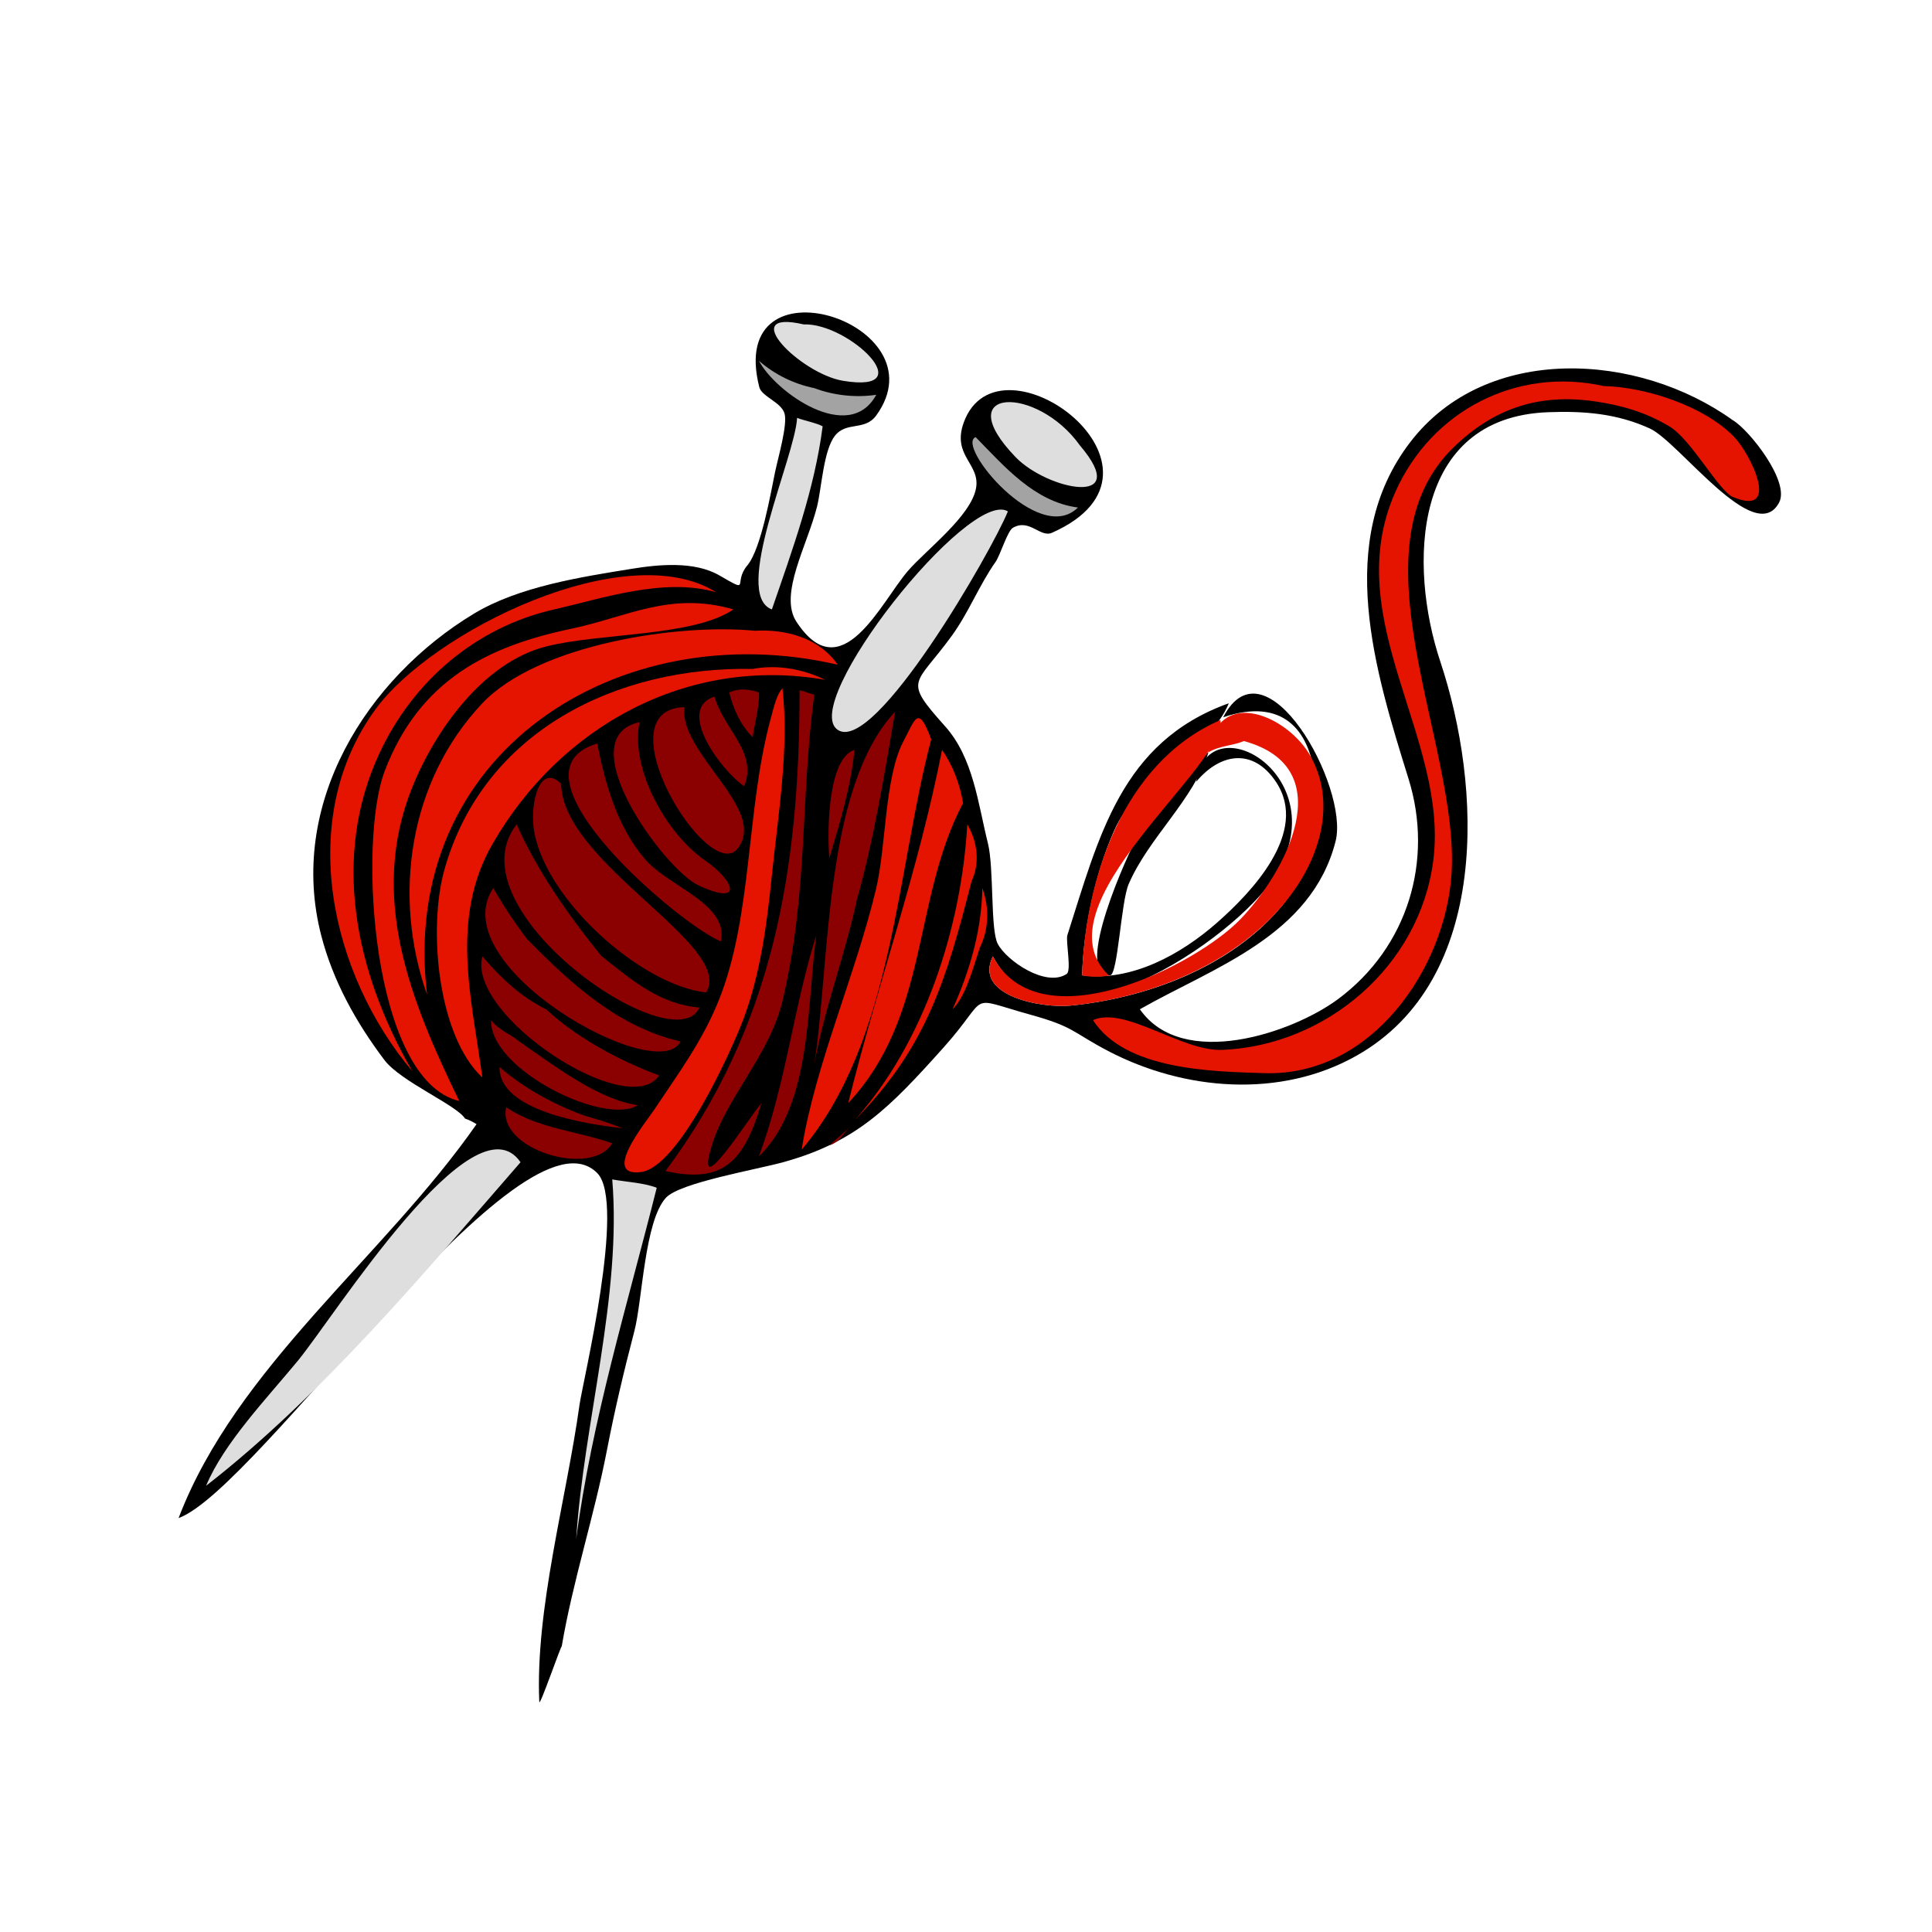
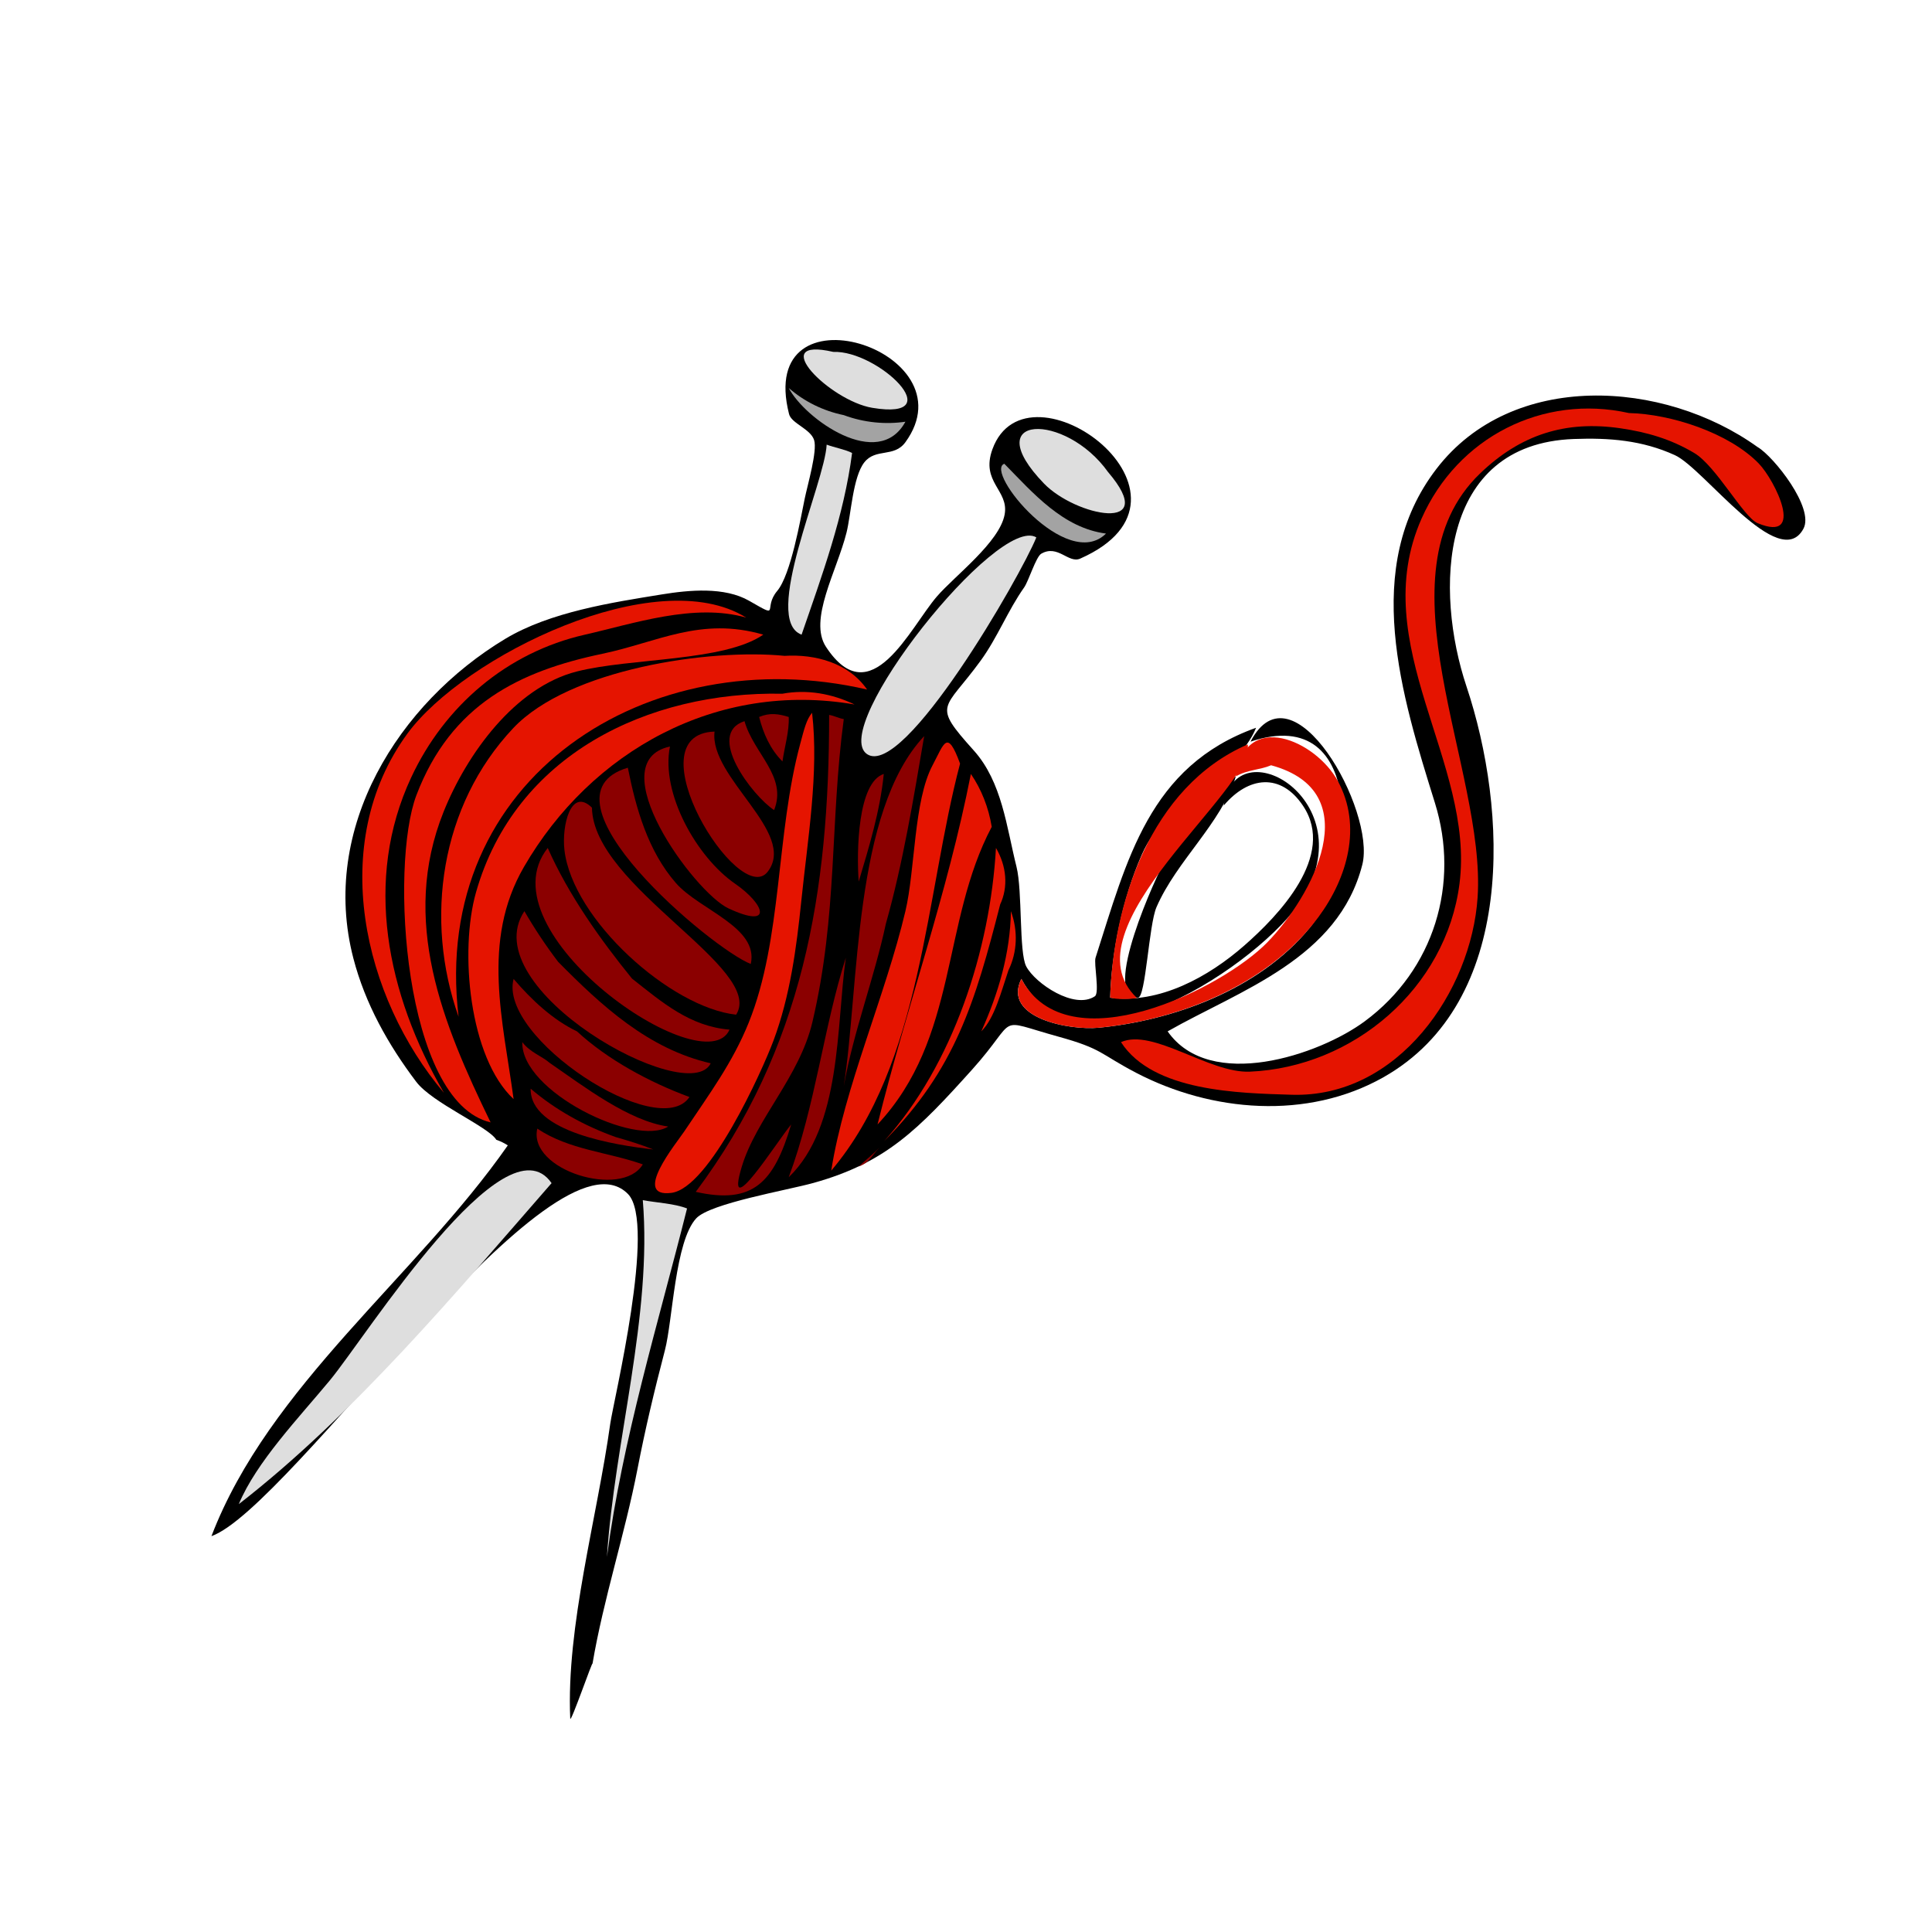
<svg xmlns="http://www.w3.org/2000/svg" id="Layer_1" xml:space="preserve" viewBox="0 0 328.125 328.125" version="1.0" width="350" height="350" enable-background="new">
  <defs id="defs5">
    <style type="text/css" id="style3">
			.c1 { fill: #e51400 }
            .c2 { fill: #8B0000 }
		</style>
    <filter style="color-interpolation-filters:sRGB" id="filter4538">
      <feBlend mode="screen" in2="BackgroundImage" id="feBlend4540" />
    </filter>
+     <filter style="color-interpolation-filters:sRGB" id="filter4594">
+       <feBlend mode="color-dodge" in2="BackgroundImage" id="feBlend4596" />
+     </filter>
  </defs>
-   <rect style="fill:#0ea8ff;fill-opacity:1;stroke-width:0.937;filter:url(#filter4538)" id="rect4532" width="328.987" height="335.922" x="0.585" y="-10.814" ry="142.834" transform="matrix(0.9955137,0,0,0.978534,0.1552105,10.4429)" />
-   <g id="g3" transform="translate(30.30602,53.0638)">
+   <rect style="fill:#0ea8ff;fill-opacity:1;stroke-width:0.937;filter:url(#filter4538)" id="rect4532" width="328.987" height="335.922" x="0.585" y="-10.814" ry="142.834" transform="matrix(0.990238,0,0,0.9708387,0.626205,11.36401)" />
+   <g id="g3" transform="matrix(0.9947005,0,0,0.9921359,35.88572,57.74744)">
    <path id="path5" d="m 264.02,18.327 c -16.047,-11.568 -41.9,-13.155 -54.826,3.716 -12.907,16.849 -5.959,38.873 -0.267,57.205 4.275,13.771 -0.098,28.556 -11.982,37.374 -7.806,5.792 -26.435,12.076 -33.657,1.725 12.419,-7.086 29.15,-12.417 33.24,-28.543 2.341,-9.231 -11.928,-34.896 -19.089,-21.051 20.227,-6.806 17.748,22.438 10.2,31.754 -8.853,10.921 -23.84,16.03 -36.096,17.215 -5.07,0.491 -16.534,-1.684 -13.231,-8.355 9.901,18.665 41.208,-3.021 47.87,-13.557 10.755,-17.011 -11.344,-29.709 -13.321,-16.115 4.182,-4.982 9.746,-5.688 13.559,0.06 5.668,8.546 -4.259,18.814 -10.05,23.905 -6.078,5.342 -14.476,10.037 -22.895,8.92 0.22,-7.524 1.989,-16.687 5.413,-24.5 4.376,-9.99 16.131,-13.423 19.502,-21.704 -18.282,6.555 -22.05,22.654 -27.411,39.366 -0.323,1.003 0.731,6.028 -0.12,6.6 -3.485,2.342 -10.189,-2.2 -11.715,-5.113 -1.262,-2.412 -0.621,-12.893 -1.664,-17.066 -1.697,-6.786 -2.463,-14.501 -7.284,-19.89 -7.245,-8.096 -5.098,-6.753 1.159,-15.372 2.878,-3.967 4.639,-8.586 7.432,-12.546 0.753,-1.067 2.024,-5.25 2.914,-5.769 2.836,-1.656 4.648,1.725 6.66,0.833 24.064,-10.671 -9.039,-35.101 -14.985,-18.732 -2.063,5.679 2.848,6.989 2.082,11.18 -0.871,4.76 -8.52,10.494 -11.566,14.034 -4.594,5.335 -11.276,20.31 -18.939,8.623 -3.029,-4.619 1.863,-12.984 3.508,-19.564 0.766,-3.067 1.081,-9.518 3.033,-12.011 1.949,-2.491 5.076,-0.777 7.016,-3.45 11.45,-15.771 -25.632,-27.573 -19.861,-4.816 0.408,1.61 3.693,2.532 4.281,4.46 0.569,1.871 -1.114,7.609 -1.605,9.99 -0.713,3.449 -2.36,13.028 -4.698,15.818 -2.546,3.039 0.758,4.887 -4.785,1.695 -4.224,-2.431 -10.254,-1.855 -14.898,-1.1 -8.457,1.375 -19.078,2.983 -26.758,7.611 -18.165,10.965 -31.719,32.342 -25.929,54.682 2.016,7.785 5.952,14.802 10.733,21.14 2.739,3.632 12.309,7.669 13.677,9.93 0.692,0.237 1.346,0.556 1.961,0.952 -15.663,22.49 -40.791,41.19 -50.603,66.9 13.454,-4.848 58.416,-71.549 71.12,-58.573 4.907,5.012 -2.486,35.448 -3.025,39.317 -2.236,16.079 -7.54,34.693 -6.834,50.475 0.043,0.996 3.981,-10.447 3.794,-9.336 1.884,-11.159 5.536,-22.225 7.702,-33.449 1.307,-6.771 2.855,-13.307 4.666,-20.247 1.34,-5.126 1.72,-18.673 5.353,-22.597 2.383,-2.571 15.483,-4.792 20.038,-6.064 12.374,-3.459 17.919,-9.207 27.028,-19.356 8.262,-9.207 3.612,-8.769 14.777,-5.679 7.568,2.095 7.058,2.938 13.26,6.185 12.89,6.742 29.238,8.124 42.221,0.772 22.835,-12.932 21.225,-45.787 14.183,-66.926 -5.413,-16.245 -4.89,-41.479 18.314,-42.339 6.051,-0.225 11.66,0.202 17.273,2.765 4.993,2.278 17.836,20.216 21.943,12.606 1.93,-3.541 -5.04,-12.326 -7.78,-13.969" />
    <path id="path7" d="m 162.87,89.089 c -1.325,2.101 -11.144,23.626 -4.639,23.489 1.318,-0.028 1.841,-12.457 3.152,-15.491 3.439,-7.958 11.052,-14.32 13.556,-22.388 -5.3,3.567 -8.62,9.377 -12.07,14.388" />
    <path id="path9" class="c1" d="m 180.95,72.795 c 16.755,4.573 6.919,22.532 -0.654,30.328 -7.623,7.846 -34.062,21.174 -41.982,6.243 -3.303,6.671 8.161,8.846 13.231,8.355 13.026,-1.26 28.633,-6.947 37.492,-18.939 4.958,-6.711 7.481,-15.569 3.33,-23.25 -3.789,-7.014 -15.858,-12.29 -17.425,-0.833 1.96,-1.157 4.13,-1.093 6.01,-1.903" style="fill:#e51400" />
    <path id="path11" class="c1" d="m 176.96,69.228 c -16.692,7.235 -23.024,27.466 -23.488,43.35 1.104,0.334 3.451,0.28 4.58,0.059 -12.63,-11.94 20.14,-35.657 18.91,-43.412" style="fill:#e51400" />
    <path id="path13" style="fill:#dedede" d="m 106.2,2.034 c 7.641,-0.294 20.196,11.83 6.66,9.573 -7.25,-1.209 -18.233,-12.246 -6.66,-9.573" />
    <path id="path15" style="fill:#a3a3a3" d="m 107.99,12.856 c 3.484,1.308 7.206,1.623 10.525,1.13 -4.614,8.5 -17.165,-0.479 -19.92,-5.769 2.67,2.329 5.89,3.918 9.39,4.639" />
    <path id="path17" class="c1" d="m 242.02,12.5 c 7.19,0.162 17.087,3.377 22.181,8.622 2.802,2.886 8.073,13.671 -0.179,10.228 -2.409,-1.004 -7.086,-9.786 -10.822,-12.011 -4.034,-2.404 -8.098,-3.567 -12.547,-4.223 -9.43,-1.389 -17.109,1.062 -24.023,7.731 -17.985,17.344 1.026,50.667 -0.416,72.546 -1.061,16.067 -13.586,34.375 -31.754,33.805 -9.011,-0.28 -23.675,-0.521 -29.138,-9.009 5.496,-2.424 15.038,5.354 22.002,5.056 17.687,-0.758 33.51,-14.28 35.796,-32.171 2.659,-20.784 -16.012,-40.899 -6.48,-62.497 6.15,-13.949 20.72,-21.349 35.38,-18.082" style="fill:#e51400" />
    <path id="path19" style="fill:#dedede" d="m 153.12,22.608 c 8.999,10.574 -5.559,7.549 -10.942,1.963 -11.5,-11.938 3.63,-12.26 10.94,-1.963" />
    <path id="path21" style="fill:#dedede" d="m 109.41,19.338 c -1.375,10.733 -5.152,21.01 -8.622,31.1 -6.878,-2.534 3.967,-25.961 4.281,-32.527 1.31,0.49 3.25,0.844 4.34,1.427" />
    <path id="path23" style="fill:#a3a3a3" d="m 135.4,21.181 c 4.933,5.032 9.991,10.983 17.364,11.952 -6.69,6.64 -20.86,-10.658 -17.36,-11.952" />
    <path id="path25" style="fill:#dedede" d="m 140.87,33.788 c -2.695,6.677 -22.605,41.336 -28.899,37.105 -6.66,-4.48 22.34,-41.113 28.9,-37.105" />
    <path id="path27" class="c1" d="M 91.338,47.523 C 82.484,44.967 71.973,48.583 63.805,50.437 50.443,53.471 39.81,62.672 34.133,74.876 25.982,92.392 29.914,111.89 39.722,128.87 25.944,112.558 19.772,86.189 33.478,67.385 43.118,54.162 75.958,37.92 91.338,47.523" style="fill:#e51400" />
    <path id="path29" class="c1" d="M 94.25,50.438 C 87.496,55.08 71.66,54.386 62.407,56.742 51.81,59.438 43.591,70.94 39.662,80.765 32.241,99.325 39.438,116.917 47.691,133.928 32.827,130.449 30.436,89.977 35.025,77.91 40.95,62.329 52.666,56.666 66.779,53.709 76.203,51.731 83.541,47.331 94.25,50.436" style="fill:#e51400" />
    <path id="path31" class="c1" d="m 97.879,54.065 c 5.267,-0.324 10.959,1.215 14.093,5.768 C 74.702,51.167 37.351,74.926 42.222,115.85 36.333,99.206 39.09,79.686 51.558,66.435 61.101,56.293 85.148,52.79 97.881,54.065" style="fill:#e51400" />
    <path id="path33" class="c1" d="m 97.522,60.547 c 4.205,-0.782 8.467,-0.011 12.309,1.843 C 86.356,58.318 64.823,70.365 53.37,90.22 46.041,102.921 49.833,116.636 51.617,129.942 44.013,122.847 42.356,104.579 45.194,94.56 51.869,70.991 74.569,60.1 97.523,60.549" style="fill:#e51400" />
    <path id="path35" class="c2" d="m 98.592,64.531 c 0.109,2.465 -0.725,5.159 -1.07,7.612 -2.085,-2.095 -3.259,-4.761 -3.983,-7.612 1.853,-0.787 3.36,-0.526 5.053,0" style="fill:#8b0000" />
    <path id="path37" class="c1" d="m 102.58,63.817 c 1.187,10.173 -0.76,21.668 -1.843,32.229 -0.821,8.009 -1.911,16.284 -4.756,23.904 -1.958,5.242 -10.957,25.225 -17.425,26.045 -6.823,0.866 0.83,-8.47 2.202,-10.524 4.307,-6.454 8.25,-11.772 11,-18.613 5.763,-14.329 4.626,-32.288 8.801,-47.75 0.64,-2.388 1.04,-4.129 2.02,-5.303" style="fill:#e51400" />
    <path id="path39" class="c2" d="m 107.99,64.888 c -2.363,17.723 -1.029,33.44 -5.352,51.853 -2.205,9.39 -9.601,16.562 -12.071,24.797 -3.043,10.145 6.046,-4.39 8.443,-7.255 -2.951,9.948 -6.5,13.746 -16.293,11.536 18.355,-24.622 22.776,-51.27 22.776,-81.645 0.83,0.131 1.68,0.597 2.49,0.713" style="fill:#8b0000" />
    <path id="path41" class="c2" d="m 91.041,65.245 c 1.556,5.55 7.358,9.443 5.054,15.223 C 92.372,78.019 84.341,67.432 91.041,65.245" style="fill:#8b0000" />
    <path id="path43" class="c2" d="M 85.926,67.028 C 84.982,74.885 100.06,84.329 95.024,90.992 90.115,97.49 71.708,67.504 85.926,67.028" style="fill:#8b0000" />
    <path id="path45" class="c2" d="m 115.18,99.912 c -1.999,9.377 -5.502,18.375 -7.195,27.83 2.672,-17.132 1.623,-47.021 13.736,-59.94 -1.82,10.721 -3.64,21.834 -6.54,32.112" style="fill:#8b0000" />
    <path id="path47" class="c1" d="m 127.85,72.499 c -5.913,22.389 -6.452,51.302 -22.002,69.693 2.251,-14.315 9.221,-29.848 12.666,-44.421 1.689,-7.144 1.408,-18.894 4.638,-24.976 1.99,-3.757 2.48,-6.301 4.69,-0.294" style="fill:#e51400" />
    <path id="path49" class="c2" d="m 78.314,69.584 c -1.612,8.02 4.586,18.965 11.12,23.489 5.124,3.548 6.546,7.809 -1.129,4.223 -5.856,-2.736 -22.1,-25.083 -9.991,-27.712" style="fill:#8b0000" />
    <path id="path51" class="c2" d="m 71.12,73.213 c 1.384,6.981 3.439,14.262 8.207,19.742 4.011,4.613 14.192,7.545 12.785,13.855 C 85.559,104.29 54.492,78.176 71.12,73.213" style="fill:#8b0000" />
    <path id="path53" class="c2" d="m 114.82,74.283 c -0.621,6.336 -2.527,12.537 -4.281,18.434 -0.38,-5.162 -0.19,-16.975 4.28,-18.434" style="fill:#8b0000" />
    <path id="path55" class="c1" d="m 133.26,83.321 c -8.647,16.376 -5.67,36.164 -19.505,50.962 5.021,-20.318 11.895,-39.353 15.937,-60 1.81,2.636 3.03,5.78 3.56,9.041" style="fill:#e51400" />
    <path id="path57" class="c2" d="m 64.994,80.051 c 0.191,13.52 29.613,27.522 24.619,35.44 -11.165,-1.213 -27.94,-16.263 -29.317,-28.186 -0.478,-4.141 1.077,-10.807 4.698,-7.253" style="fill:#8b0000" />
    <path id="path59" class="c2" d="m 71.833,109.31 c 5.18,4.095 9.875,8.178 16.65,8.742 -4.221,9.579 -42.351,-16.727 -31.04,-31.101 3.566,8.081 9.025,15.731 14.39,22.361" style="fill:#8b0000" />
    <path id="path61" class="c1" d="m 134.69,96.642 c -4.25,16.625 -7.633,28.187 -19.802,40.494 11.785,-13.11 18.104,-32.722 19.088,-50.187 1.83,3.145 2.12,6.686 0.71,9.689" style="fill:#e51400" />
    <path id="path63" class="c2" d="m 110.54,94.5 c -0.64,2.075 -0.51,1.657 0,0" style="fill:#8b0000" />
    <path id="path65" class="c2" d="m 59.227,106.45 c 7.44,7.553 15.422,14.928 26.045,17.363 -3.779,7.774 -40.553,-12.822 -31.813,-26.045 1.739,3.015 3.667,5.915 5.768,8.685" style="fill:#8b0000" />
    <path id="path67" class="c1" d="m 136.11,107.88 c -1.237,3.665 -2.368,8.216 -4.638,10.466 2.922,-6.495 4.954,-13.415 5.055,-20.575 1.23,3.355 1.1,6.985 -0.41,10.105" style="fill:#e51400" />
    <path id="path69" class="c2" d="m 108.34,105.74 c -1.648,11.717 -0.693,28.826 -9.751,37.581 4.571,-12.27 5.941,-25.59 9.751,-37.58" style="fill:#8b0000" />
    <path id="path71" class="c2" d="m 62.438,118.35 c 5.244,4.853 12.384,8.712 19.207,11.238 -5.262,7.832 -32.699,-10.208 -30.028,-20.218 3.055,3.59 6.709,7.01 10.821,8.98" style="fill:#8b0000" />
    <path id="path73" class="c2" d="m 57.8,123.76 c 5.885,4.06 13.455,9.917 20.217,10.88 -5.587,3.547 -25.161,-6.006 -24.915,-14.449 1.312,1.75 3.352,2.39 4.698,3.57" style="fill:#8b0000" />
    <path id="path75" class="c2" d="m 68.979,136.42 c 2.174,0.623 4.482,1.331 6.481,2.141 -6.17,-0.701 -21.063,-2.93 -20.933,-10.405 4.244,3.64 9.196,6.37 14.452,8.26" style="fill:#8b0000" />
    <path id="path77" class="c2" d="m 52.329,133.15 c 0.545,0.02 -1.319,-0.04 0,0" style="fill:#8b0000" />
    <path id="path79" class="c2" d="m 73.676,141.12 c -3.535,5.903 -19.634,1.01 -18.016,-6.124 5.446,3.65 11.965,3.98 18.016,6.12" style="fill:#8b0000" />
    <path id="path81" class="c2" d="m 114.11,138.21 c -1.391,1.429 -1.68,2.592 -3.568,3.269 1.16,-1.07 2.59,-2.23 3.57,-3.27" style="fill:#8b0000" />
    <path id="path83" style="fill:#dedede" d="m 58.098,144.33 c -16.316,18.75 -33.803,39.705 -53.4,54.945 2.992,-7.216 10.306,-14.838 15.58,-21.229 6.151,-7.46 29.862,-45.31 37.82,-33.72" />
    <path id="path85" style="fill:#dedede" d="m 81.229,148.67 c -4.938,19.726 -11.029,39.456 -13.677,59.645 1.281,-19.813 7.756,-41.315 6.124,-61.071 2.397,0.44 5.392,0.57 7.553,1.42" />
  </g>
+   <rect style="fill:#000000;fill-opacity:1;stroke-width:0.937;filter:url(#filter4594)" id="rect4532-7" width="328.987" height="335.922" x="0.585" y="-10.814" ry="142.834" transform="matrix(0.990238,0,0,0.9708387,1.614158,12.1142)" />
</svg>
